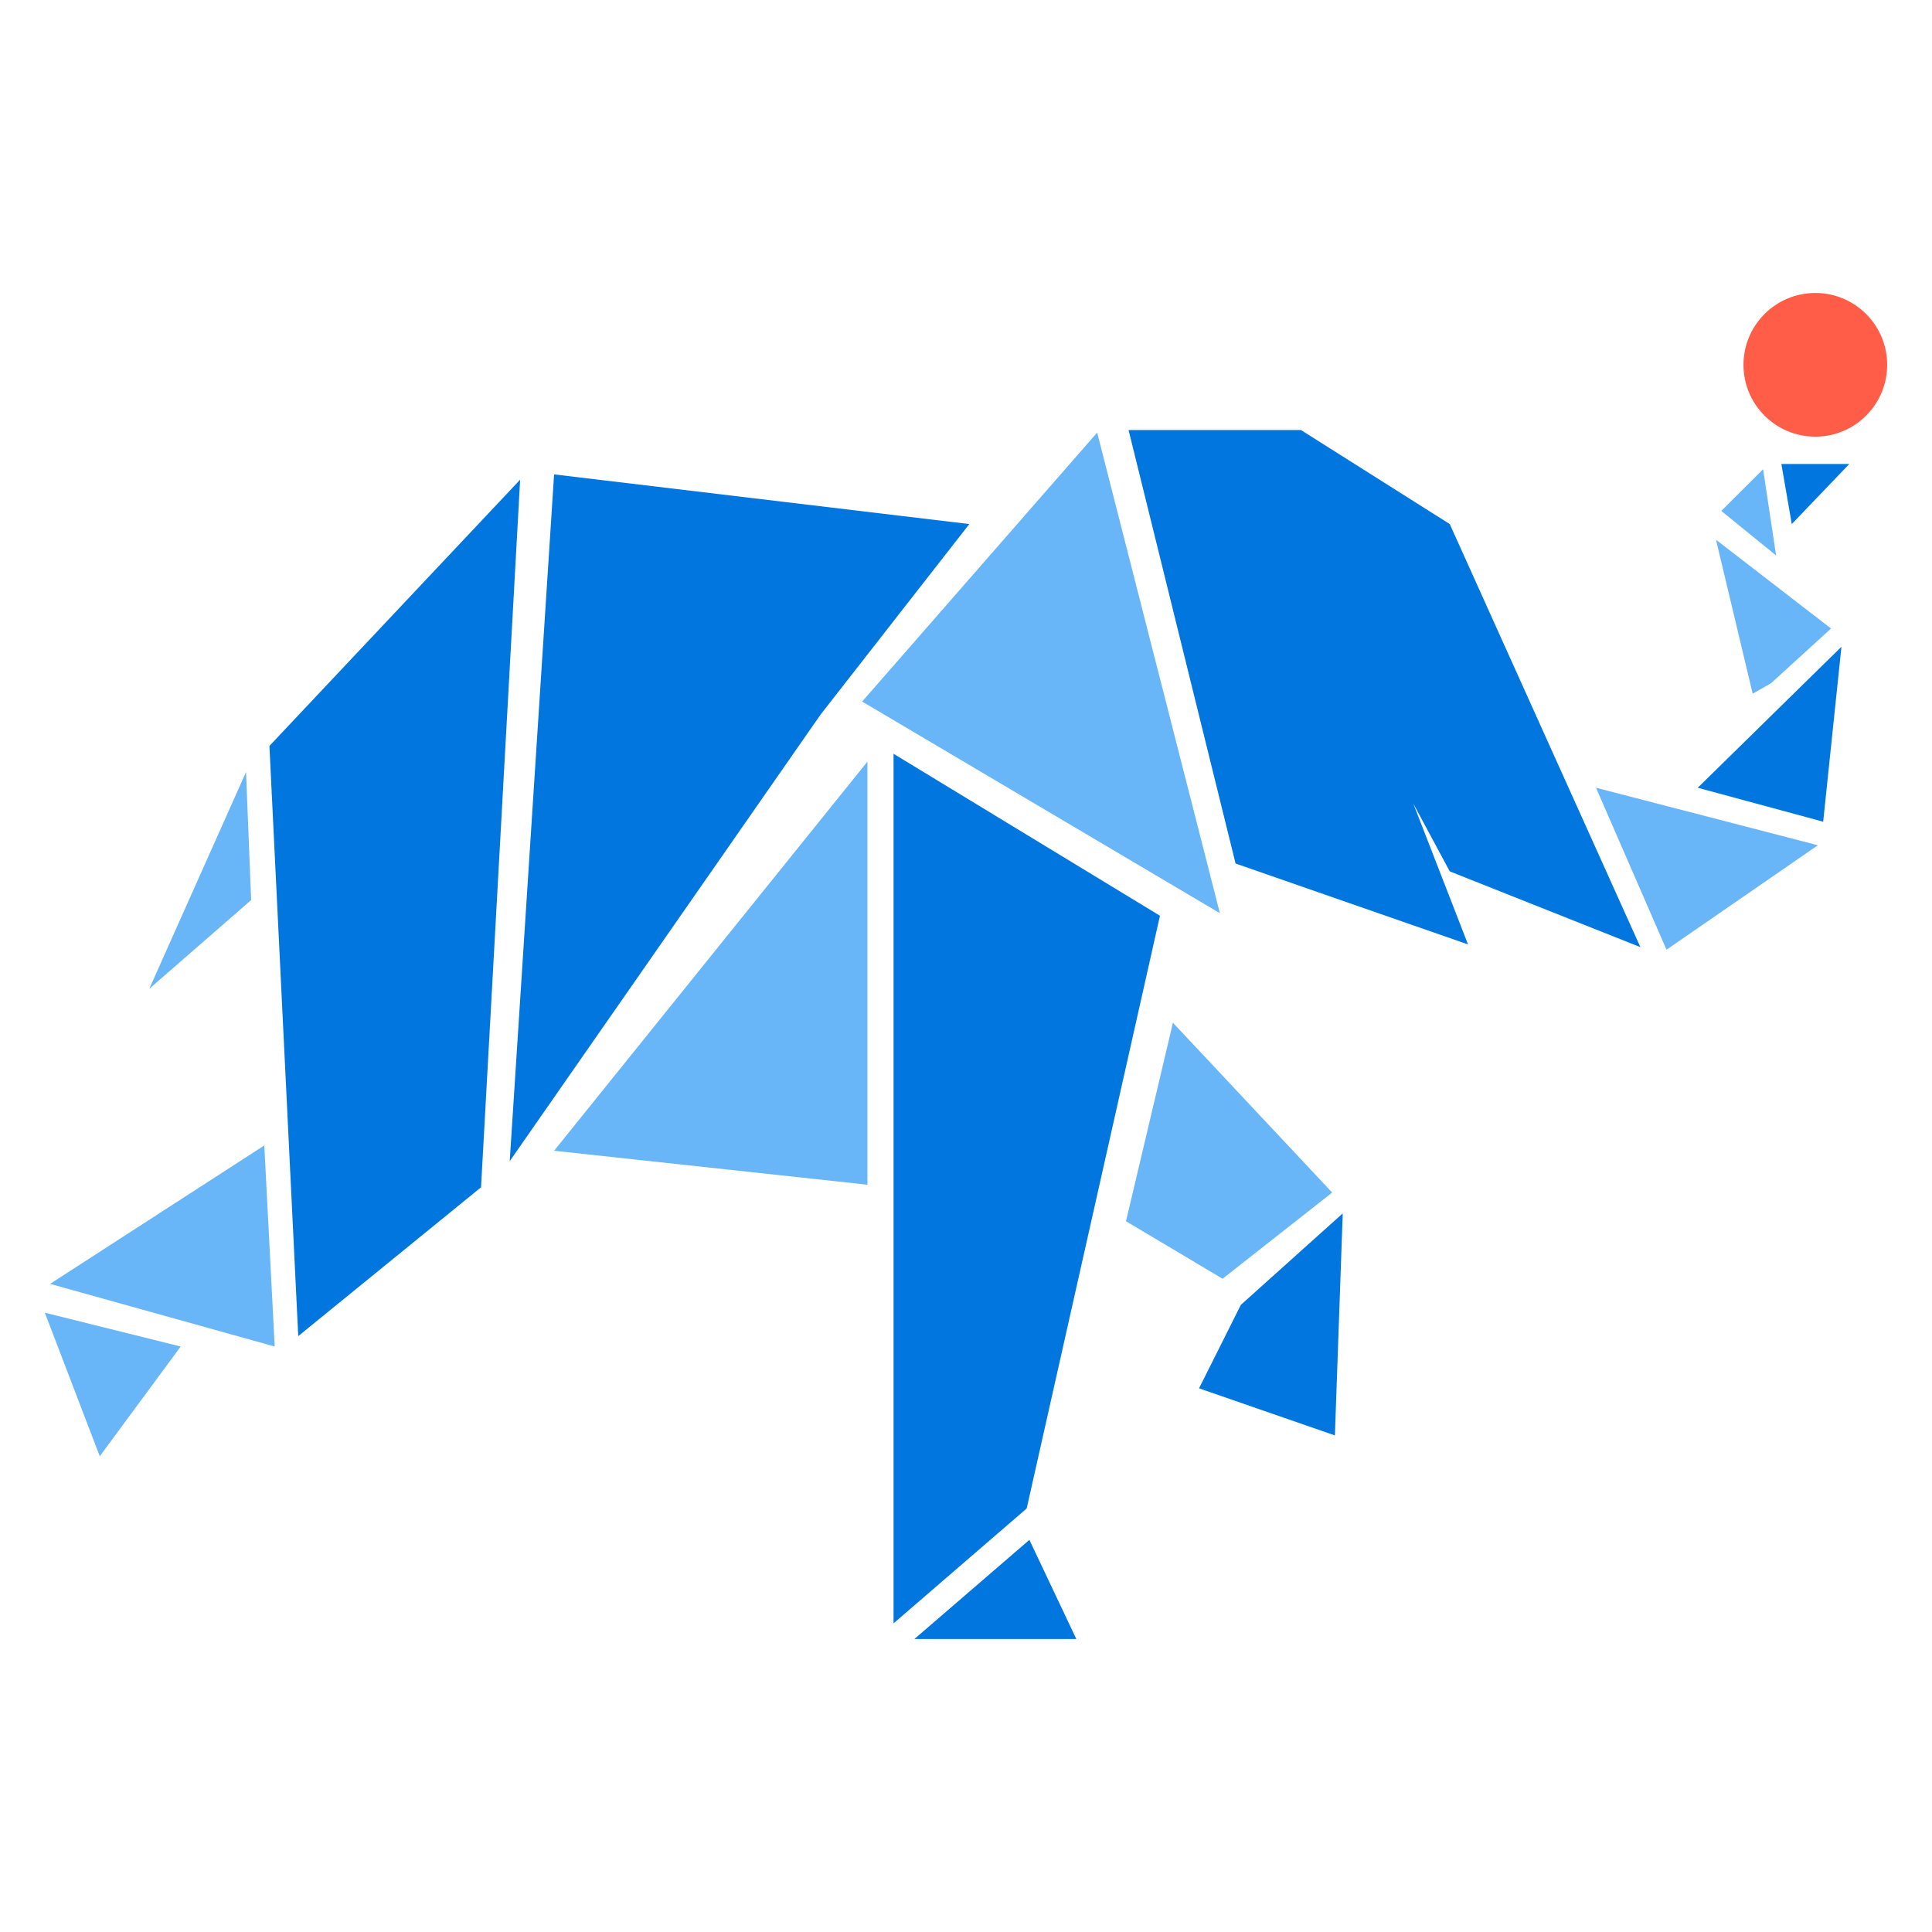
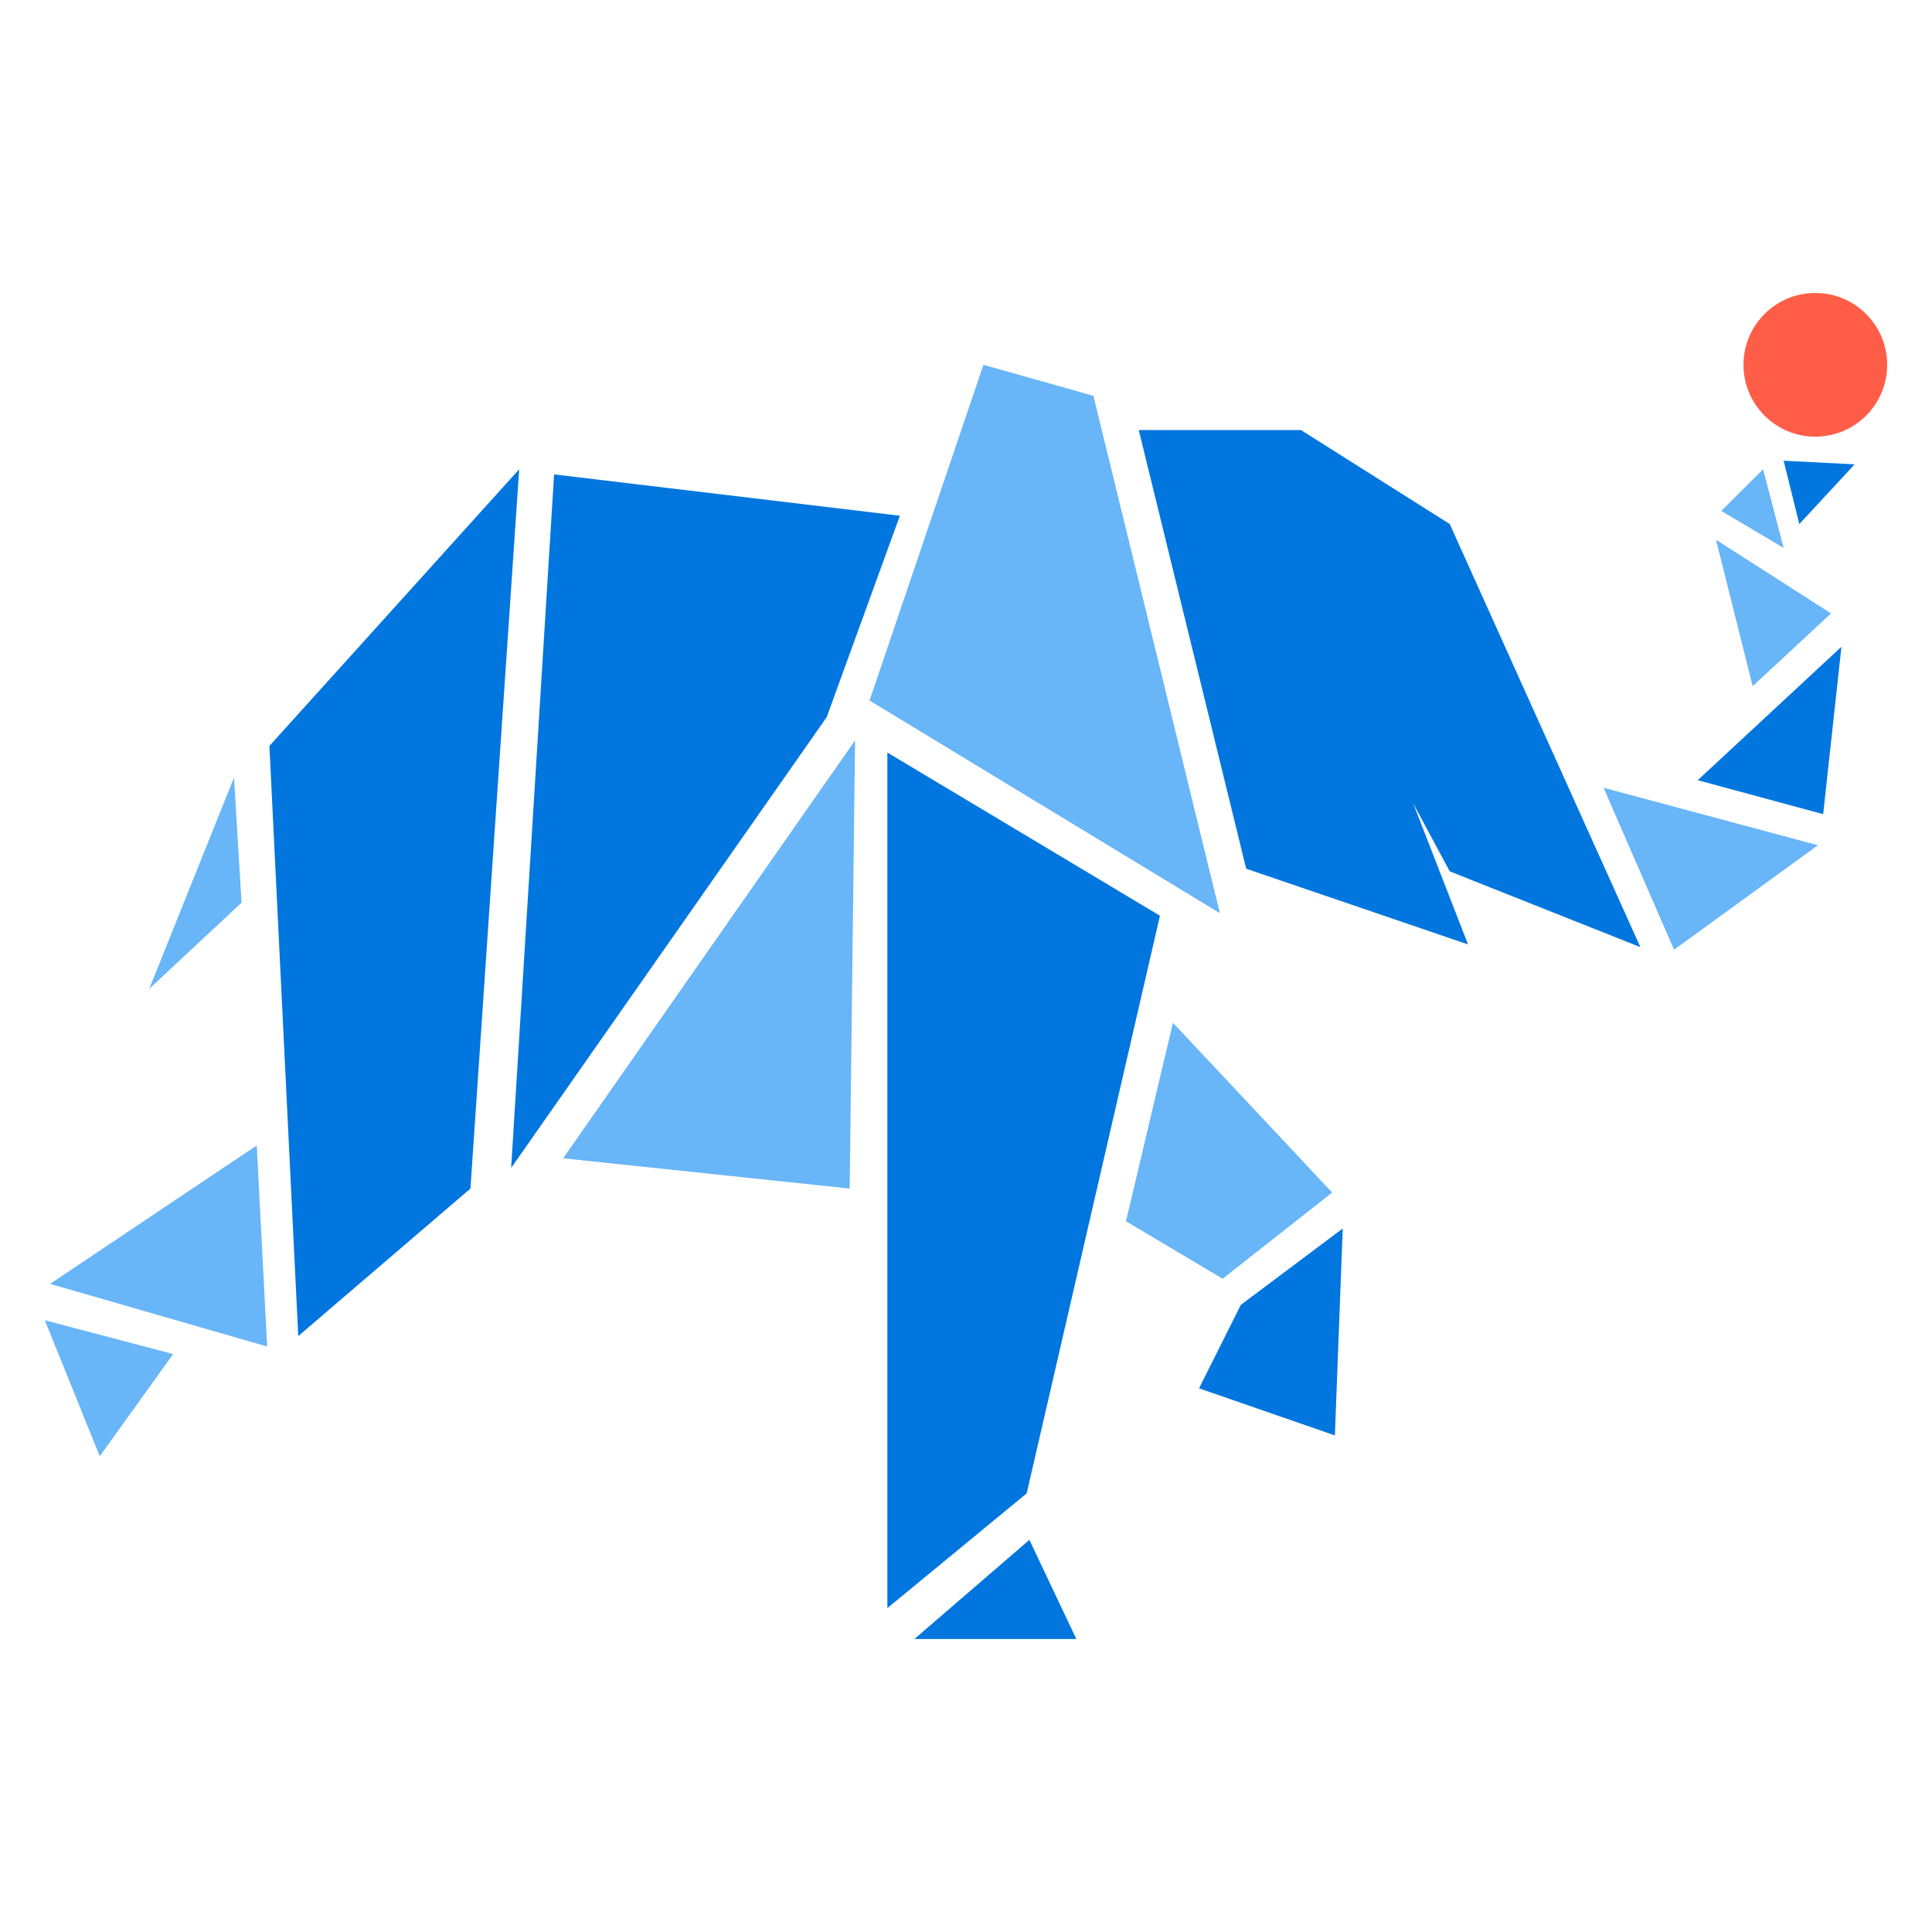
- <svg xmlns="http://www.w3.org/2000/svg" viewBox="0 0 128 128" width="256" height="256">
-   <polygon points="16.3,51.15 16.64,59.63 9.89,65.51" fill="#68b5f8" />
-   <polygon points="17.51,75.89 18.2,89.21 3.32,85.06" fill="#68b5f8" />
-   <polygon points="2.97,86.97 11.97,89.21 6.61,96.48" fill="#68b5f8" />
-   <polygon points="17.85,49.42 34.46,31.78 31.87,78.66 19.76,88.52" fill="#0076de" />
-   <polygon points="36.71,31.43 64.22,34.72 54.36,47.35 33.77,76.93" fill="#0076de" />
-   <polygon points="57.47,50.46 57.47,78.49 36.71,76.24" fill="#68b5f8" />
-   <polygon points="59.2,49.94 76.85,60.67 68.02,99.94 59.2,107.55" fill="#0076de" />
-   <polygon points="68.2,102.02 71.31,108.59 60.58,108.59" fill="#0076de" />
-   <polygon points="77.71,67.76 88.26,79.01 81.0,84.72 74.6,80.91" fill="#68b5f8" />
-   <polygon points="88.96,80.39 88.44,95.1 79.44,91.98 82.21,86.45" fill="#0076de" />
-   <polygon points="72.69,28.66 80.82,60.5 57.12,46.48" fill="#68b5f8" />
-   <polygon points="74.77,28.49 86.19,28.49 96.05,34.72 108.68,62.75 96.05,57.73 93.63,53.23 97.26,62.57 81.86,57.21" fill="#0076de" />
-   <polygon points="105.74,52.19 120.44,56.0 110.41,62.92" fill="#68b5f8" />
-   <polygon points="112.48,52.19 122.0,42.85 120.79,54.44" fill="#0076de" />
-   <polygon points="113.69,35.76 121.31,41.64 117.33,45.27 116.12,45.96" fill="#68b5f8" />
-   <polygon points="114.04,33.85 116.81,31.09 117.67,36.8" fill="#68b5f8" />
-   <polygon points="118.02,30.74 122.52,30.74 118.71,34.72" fill="#0076de" />
-   <circle cx="120.27" cy="24.17" r="4.76" fill="#ff5d47" />
+ <svg xmlns="http://www.w3.org/2000/svg" width="256px" height="256px" viewBox="0 0 256 256" version="1.1">
+   <g id="logo-icon" stroke="none" fill="none" fill-rule="evenodd" stroke-width="1">
+     <g id="编组">
+       <polygon id="路径" fill="#68B5F8" points="31.007 103.03 32.007 119.61 19.78 131.02" />
+       <polygon id="路径" fill="#68B5F8" points="34.02 151.78 35.4 178.42 6.64 170.12" />
+       <polygon id="路径" fill="#68B5F8" points="5.94 174.94 22.94 179.42 13.22 192.96" />
+       <polygon id="路径" fill="#0076DE" points="35.7 98.84 68.795 62.18 62.336 157.49 39.52 177.04" />
+       <polygon id="路径" fill="#0076DE" points="73.42 62.86 119.238 68.339 109.542 95.026 67.73 154.758" />
+       <polygon id="路径" fill="#68B5F8" points="113.3 98.11 112.588 157.49 74.62 153.48" />
+       <polygon id="路径" fill="#0076DE" points="117.58 99.714 153.7 121.34 136.04 197.88 117.58 213.084" />
+       <polygon id="路径" fill="#0076DE" points="136.4 204.04 142.62 217.18 121.16 217.18" />
+       <polygon id="路径" fill="#68B5F8" points="155.42 135.52 176.52 158.02 162 169.44 149.2 161.82" />
+       <polygon id="路径" fill="#0076DE" points="177.92 162.78 176.88 190.2 158.88 183.96 164.42 172.9" />
+       <polygon id="路径" fill="#68B5F8" points="144.881 52.45 161.64 121 115.222 92.823 130.308 48.34" />
+       <polygon id="路径" fill="#0076DE" points="150.889 56.98 172.38 56.98 192.1 69.44 217.36 125.5 192.1 115.46 187.26 106.46 194.52 125.14 165.126 115.11" />
+       <polygon id="路径" fill="#68B5F8" points="212.48 104.38 240.88 112 221.82 125.84" />
+       <polygon id="路径" fill="#0076DE" points="224.96 103.38 244 85.7 241.58 107.88" />
+       <polygon id="路径" fill="#68B5F8" points="227.38 71.52 242.62 81.28 232.24 90.92" />
+       <polygon id="路径" fill="#68B5F8" points="228.08 67.7 233.62 62.18 236.34 72.6" />
+       <polygon id="路径" fill="#0076DE" points="236.34 61.047 245.75 61.528 238.42 69.44" />
+       <circle id="椭圆形" fill="#FF5D47" cx="240.54" cy="48.34" r="9.52" />
+     </g>
+   </g>
</svg>
